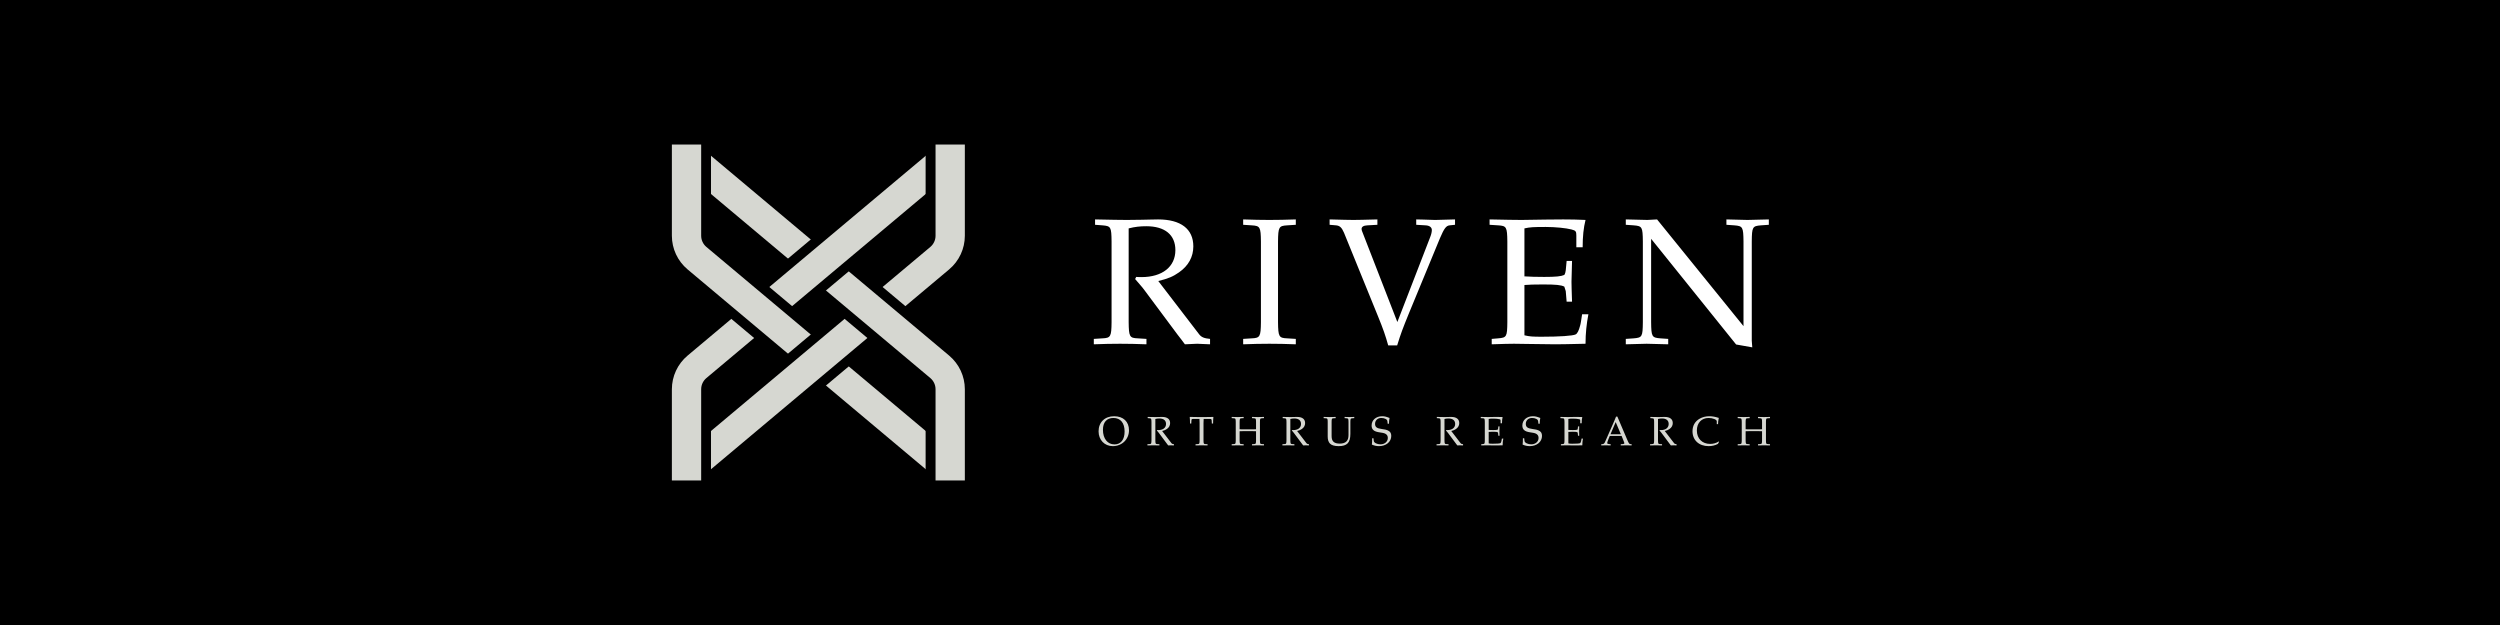
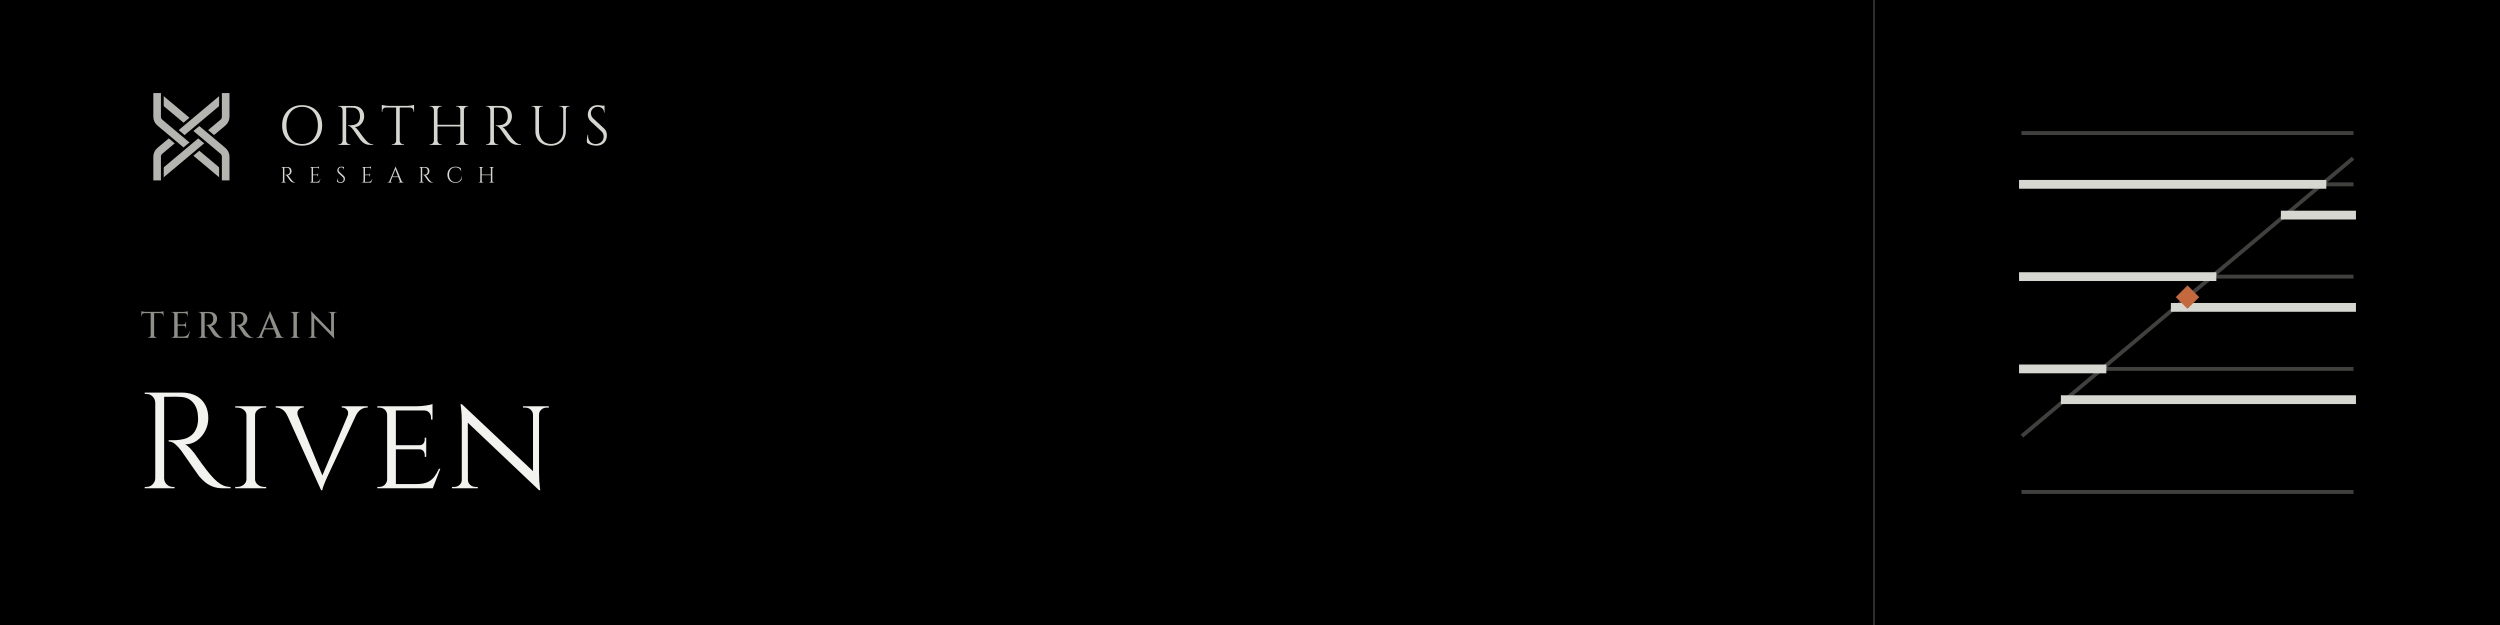
- <svg xmlns="http://www.w3.org/2000/svg" viewBox="0 0 1280 320" width="1280" height="320" role="img" aria-label="Riven by Orthrus Research">
-   <rect width="1280" height="320" fill="#000000" />
-   <g transform="translate(419 160)">
-     <clipPath id="b0c">
+ <svg xmlns="http://www.w3.org/2000/svg" width="1280" height="320" viewBox="0 0 1280 320" role="img" aria-label="Riven, by Orthrus Research">
+   <rect width="1280" height="320" fill="#000" />
+   <svg x="72" y="44" width="52" height="52" viewBox="-100 -100 200 200">
+     <clipPath id="m0c">
      <rect x="-200" y="-100" width="255" height="200" />
    </clipPath>
-     <mask id="b0m" maskUnits="userSpaceOnUse" x="-100" y="-100" width="200" height="200">
-       <rect x="-100" y="-100" width="200" height="200" fill="#fff" />
+     <mask id="m0m" maskUnits="userSpaceOnUse" x="-100" y="-100" width="200" height="200">
+       <rect x="-100" y="-100" width="200" height="200" fill="#D6D7D1" />
      <path d="M22.98 5.05L-22.98 43.62" stroke="#000" stroke-width="25" />
    </mask>
-     <g clip-path="url(#b0c)">
-       <path d="M-67.5 -86L-67.5 -39.3A15 15 0 0 0 -62.14 -27.81L106.39 113.6" fill="none" stroke="#D6D7D1" stroke-width="15" mask="url(#b0m)" />
+     <g clip-path="url(#m0c)">
+       <path d="M-67.5 -86L-67.5 -39.3A15 15 0 0 0 -62.14 -27.81L106.39 113.6" fill="none" stroke="#D6D7D1" stroke-width="15" mask="url(#m0m)" />
    </g>
-     <clipPath id="b1c">
+     <clipPath id="m1c">
      <rect x="-55" y="-100" width="255" height="200" />
    </clipPath>
-     <mask id="b1m" maskUnits="userSpaceOnUse" x="-100" y="-100" width="200" height="200">
-       <rect x="-100" y="-100" width="200" height="200" fill="#fff" />
+     <mask id="m1m" maskUnits="userSpaceOnUse" x="-100" y="-100" width="200" height="200">
+       <rect x="-100" y="-100" width="200" height="200" fill="#D6D7D1" />
      <path d="M22.98 -43.62L-22.98 -5.05" stroke="#000" stroke-width="25" />
    </mask>
-     <g clip-path="url(#b1c)">
-       <path d="M67.5 86L67.5 39.3A15 15 0 0 0 62.14 27.81L-106.39 -113.6" fill="none" stroke="#D6D7D1" stroke-width="15" mask="url(#b1m)" />
+     <g clip-path="url(#m1c)">
+       <path d="M67.5 86L67.5 39.3A15 15 0 0 0 62.14 27.81L-106.39 -113.6" fill="none" stroke="#D6D7D1" stroke-width="15" mask="url(#m1m)" />
    </g>
-     <clipPath id="b2c">
+     <clipPath id="m2c">
      <rect x="-200" y="-100" width="255" height="200" />
    </clipPath>
-     <mask id="b2m" maskUnits="userSpaceOnUse" x="-100" y="-100" width="200" height="200">
-       <rect x="-100" y="-100" width="200" height="200" fill="#fff" />
+     <mask id="m2m" maskUnits="userSpaceOnUse" x="-100" y="-100" width="200" height="200">
+       <rect x="-100" y="-100" width="200" height="200" fill="#D6D7D1" />
      <path d="M-51.98 -19.28L-6.02 19.28" stroke="#000" stroke-width="25" />
    </mask>
-     <g clip-path="url(#b2c)">
-       <path d="M-67.5 86L-67.5 39.3A15 15 0 0 1 -62.14 27.81L106.39 -113.6" fill="none" stroke="#D6D7D1" stroke-width="15" mask="url(#b2m)" />
+     <g clip-path="url(#m2c)">
+       <path d="M-67.5 86L-67.5 39.3A15 15 0 0 1 -62.14 27.81L106.39 -113.6" fill="none" stroke="#D6D7D1" stroke-width="15" mask="url(#m2m)" />
    </g>
-     <clipPath id="b3c">
+     <clipPath id="m3c">
      <rect x="-55" y="-100" width="255" height="200" />
    </clipPath>
-     <mask id="b3m" maskUnits="userSpaceOnUse" x="-100" y="-100" width="200" height="200">
-       <rect x="-100" y="-100" width="200" height="200" fill="#fff" />
+     <mask id="m3m" maskUnits="userSpaceOnUse" x="-100" y="-100" width="200" height="200">
+       <rect x="-100" y="-100" width="200" height="200" fill="#D6D7D1" />
      <path d="M6.02 -19.28L51.98 19.28" stroke="#000" stroke-width="25" />
    </mask>
-     <g clip-path="url(#b3c)">
-       <path d="M67.5 -86L67.5 -39.3A15 15 0 0 1 62.14 -27.81L-106.39 113.6" fill="none" stroke="#D6D7D1" stroke-width="15" mask="url(#b3m)" />
+     <g clip-path="url(#m3c)">
+       <path d="M67.5 -86L67.5 -39.3A15 15 0 0 1 62.14 -27.81L-106.39 113.6" fill="none" stroke="#D6D7D1" stroke-width="15" mask="url(#m3m)" />
+     </g>
+   </svg>
+   <g transform="translate(142.45 74.19)">
+     <g fill="#d6d7d1">
+       <path transform="translate(0.00 0.00) scale(0.02852 -0.02852)" d="M429,714Q536,714 617,668.5Q698,623 743.5,541Q789,459 789,350Q789,241 743.5,159Q698,77 617,31.5Q536,-14 429,-14Q323,-14 242,31.5Q161,77 115.5,159Q70,241 70,350Q70,459 115.5,541Q161,623 242,668.5Q323,714 429,714ZM429,16Q514,16 577.5,58Q641,100 676.5,175Q712,250 712,350Q712,450 676.5,525Q641,600 577.5,642Q514,684 429,684Q345,684 281.5,642Q218,600 182.5,525Q147,450 147,350Q147,250 182.5,175Q218,100 281.5,58Q345,16 429,16Z" />
+       <path transform="translate(29.03 0.00) scale(0.02852 -0.02852)" d="M189,700L330,700Q375,700 411.5,687Q448,674 473,649.5Q498,625 511.5,590.5Q525,556 525,512Q525,464 502.5,420Q480,376 441.5,348.5Q403,321 355,321Q372,314 392,292.5Q412,271 427,251Q427,251 440.5,231.5Q454,212 474.5,184Q495,156 516,129Q537,102 552,86Q572,64 592,47Q612,30 635.5,20Q659,10 688,10L688,0L633,0Q587,0 553.5,14Q520,28 497,48.5Q474,69 458,88Q455,92 441.5,111Q428,130 409.5,156.5Q391,183 373,209Q355,235 342,253.5Q329,272 327,275Q308,300 285,321Q262,342 235,342L235,352Q235,352 250.5,351.5Q266,351 288,352Q314,353 345,360Q376,367 403,389Q430,411 444,456Q447,467 449,483.5Q451,500 450,516Q449,584 415.5,624.5Q382,665 326,668Q298,670 268.5,669.5Q239,669 219,669Q199,669 199,669Q199,670 196.5,677.5Q194,685 191.5,692.5Q189,700 189,700ZM202,700L202,0L137,0L137,700L202,700ZM140,73L140,0L60,0L60,10Q60,10 66.5,10Q73,10 73,10Q99,10 117.5,28.5Q136,47 137,73L140,73ZM140,627L137,627Q136,653 117.5,671.5Q99,690 73,690Q73,690 66.5,690Q60,690 60,690L60,700L140,700L140,627ZM199,73L202,73Q202,47 221,28.5Q240,10 266,10Q266,10 272,10Q278,10 278,10L278,0L199,0L199,73Z" />
+       <path transform="translate(52.47 0.00) scale(0.02852 -0.02852)" d="M342,697L342,0L277,0L277,697L342,697ZM599,701L599,671L20,671L20,701L599,701ZM599,674L599,593L589,594L589,611Q589,636 571.5,653Q554,670 530,671L530,674L599,674ZM599,719L599,690L477,701Q499,701 523.5,704Q548,707 569,711Q590,715 599,719ZM280,73L280,0L200,0L200,10Q200,10 206.5,10Q213,10 213,10Q239,10 257.5,28.5Q276,47 277,73L280,73ZM339,73L342,73Q343,47 361.5,28.5Q380,10 406,10Q406,10 412.5,10Q419,10 419,10L419,0L339,0L339,73ZM89,674L89,671Q64,670 47,653Q30,636 30,611L30,594L20,593L20,674L89,674ZM20,719Q30,715 50.5,711Q71,707 96,704Q121,701 142,701L20,690L20,719Z" />
+       <path transform="translate(75.80 0.00) scale(0.02852 -0.02852)" d="M676,700L676,0L611,0L611,700L676,700ZM202,700L202,0L137,0L137,700L202,700ZM620,361L620,331L192,331L192,361L620,361ZM140,73L140,0L60,0L60,10Q60,10 66.5,10Q73,10 73,10Q99,10 117.5,28.5Q136,47 137,73L140,73ZM140,627L137,627Q136,653 117.5,671.5Q99,690 73,690Q73,690 66.5,690Q60,690 60,690L60,700L140,700L140,627ZM199,73L202,73Q203,47 221.5,28.5Q240,10 266,10Q266,10 272,10Q278,10 279,10L279,0L199,0L199,73ZM199,627L199,700L279,700L279,690Q278,690 272,690Q266,690 266,690Q240,690 221.5,671.5Q203,653 202,627L199,627ZM614,73L614,0L534,0L534,10Q535,10 541,10Q547,10 547,10Q573,10 592,28.5Q611,47 611,73L614,73ZM614,627L611,627Q611,653 592,671.5Q573,690 547,690Q547,690 541,690Q535,690 534,690L534,700L614,700L614,627ZM673,73L676,73Q677,47 695.5,28.5Q714,10 740,10Q740,10 746.5,10Q753,10 753,10L753,0L673,0L673,73ZM673,627L673,700L753,700L753,690Q753,690 746.5,690Q740,690 740,690Q714,690 695.5,671.5Q677,653 676,627L673,627Z" />
+       <path transform="translate(104.68 0.00) scale(0.02852 -0.02852)" d="M189,700L330,700Q375,700 411.5,687Q448,674 473,649.5Q498,625 511.5,590.5Q525,556 525,512Q525,464 502.5,420Q480,376 441.5,348.5Q403,321 355,321Q372,314 392,292.5Q412,271 427,251Q427,251 440.5,231.5Q454,212 474.5,184Q495,156 516,129Q537,102 552,86Q572,64 592,47Q612,30 635.5,20Q659,10 688,10L688,0L633,0Q587,0 553.5,14Q520,28 497,48.5Q474,69 458,88Q455,92 441.5,111Q428,130 409.5,156.5Q391,183 373,209Q355,235 342,253.5Q329,272 327,275Q308,300 285,321Q262,342 235,342L235,352Q235,352 250.5,351.5Q266,351 288,352Q314,353 345,360Q376,367 403,389Q430,411 444,456Q447,467 449,483.5Q451,500 450,516Q449,584 415.5,624.5Q382,665 326,668Q298,670 268.5,669.5Q239,669 219,669Q199,669 199,669Q199,670 196.5,677.5Q194,685 191.5,692.5Q189,700 189,700ZM202,700L202,0L137,0L137,700L202,700ZM140,73L140,0L60,0L60,10Q60,10 66.5,10Q73,10 73,10Q99,10 117.5,28.5Q136,47 137,73L140,73ZM140,627L137,627Q136,653 117.5,671.5Q99,690 73,690Q73,690 66.5,690Q60,690 60,690L60,700L140,700L140,627ZM199,73L202,73Q202,47 221,28.5Q240,10 266,10Q266,10 272,10Q278,10 278,10L278,0L199,0L199,73Z" />
+       <path transform="translate(128.27 0.00) scale(0.02852 -0.02852)" d="M184,700L184,260Q184,188 210.5,133Q237,78 285,47.5Q333,17 396,17Q463,17 513,46Q563,75 591,126.5Q619,178 619,247L619,700L666,700L666,247Q666,169 632.5,110.5Q599,52 538,19Q477,-14 396,-14Q313,-14 250.5,18.5Q188,51 153.5,109.5Q119,168 119,246L119,700L184,700ZM122,700L122,640L119,640Q119,662 103.5,676Q88,690 66,690Q66,690 58,690Q50,690 50,690L50,700L122,700ZM253,700L253,690Q253,690 245,690Q237,690 237,690Q215,690 199.5,676Q184,662 184,640L182,640L182,700L253,700ZM622,700L622,640L619,640Q619,662 603.5,676Q588,690 566,690Q566,690 558,690Q550,690 550,690L550,700L622,700ZM735,700L735,690Q735,690 727,690Q719,690 719,690Q697,690 681.5,676Q666,662 666,640L664,640L664,700L735,700Z" />
+       <path transform="translate(156.35 0.00) scale(0.02852 -0.02852)" d="M251,714Q267,714 285.5,712Q304,710 321.5,706.5Q339,703 353.5,699.5Q368,696 376,692L376,581L367,581Q367,629 334,656.5Q301,684 254,684Q199,684 165,649.5Q131,615 131,569Q131,550 139.5,524.5Q148,499 171,477L368,295Q398,267 408,235Q418,203 418,173Q418,90 367.5,38Q317,-14 231,-14Q207,-14 174.5,-9Q142,-4 111.5,8.5Q81,21 61,41Q58,57 58,81Q58,105 62,131.5Q66,158 73,180L82,180Q77,129 95,91Q113,53 147.5,33.5Q182,14 226,16Q281,19 320.5,54.5Q360,90 360,150Q360,179 350,202.5Q340,226 321,243L129,421Q99,449 87,482.5Q75,516 75,545Q75,587 95,626Q115,665 154.5,689.5Q194,714 251,714ZM376,704L376,683L300,683L300,704L376,704Z" />
    </g>
  </g>
-   <g font-family="Baskerville, 'Iowan Old Style', 'Palatino Linotype', 'Book Antiqua', Palatino, serif" text-rendering="geometricPrecision">
-     <text x="558" y="176" font-size="92" letter-spacing="14" fill="#FFFFFF">RIVEN</text>
-     <text x="562" y="228" font-size="21" letter-spacing="8.5" fill="#D6D7D1">ORTHRUS RESEARCH</text>
+   <g transform="translate(143.29 93.48)">
+     <g fill="#d6d7d1">
+       <path transform="translate(0.00 0.00) scale(0.01141 -0.01141)" d="M189,700L330,700Q375,700 411.5,687Q448,674 473,649.5Q498,625 511.5,590.5Q525,556 525,512Q525,464 502.5,420Q480,376 441.5,348.5Q403,321 355,321Q372,314 392,292.5Q412,271 427,251Q427,251 440.5,231.5Q454,212 474.5,184Q495,156 516,129Q537,102 552,86Q572,64 592,47Q612,30 635.5,20Q659,10 688,10L688,0L633,0Q587,0 553.5,14Q520,28 497,48.5Q474,69 458,88Q455,92 441.5,111Q428,130 409.5,156.5Q391,183 373,209Q355,235 342,253.5Q329,272 327,275Q308,300 285,321Q262,342 235,342L235,352Q235,352 250.5,351.5Q266,351 288,352Q314,353 345,360Q376,367 403,389Q430,411 444,456Q447,467 449,483.5Q451,500 450,516Q449,584 415.5,624.5Q382,665 326,668Q298,670 268.5,669.5Q239,669 219,669Q199,669 199,669Q199,670 196.5,677.5Q194,685 191.5,692.5Q189,700 189,700ZM202,700L202,0L137,0L137,700L202,700ZM140,73L140,0L60,0L60,10Q60,10 66.5,10Q73,10 73,10Q99,10 117.5,28.5Q136,47 137,73L140,73ZM140,627L137,627Q136,653 117.5,671.5Q99,690 73,690Q73,690 66.5,690Q60,690 60,690L60,700L140,700L140,627ZM199,73L202,73Q202,47 221,28.5Q240,10 266,10Q266,10 272,10Q278,10 278,10L278,0L199,0L199,73Z" />
+       <path transform="translate(14.68 0.00) scale(0.01141 -0.01141)" d="M202,700L202,0L137,0L137,700L202,700ZM472,31L472,0L199,0L199,31L472,31ZM429,360L429,330L199,330L199,360L429,360ZM472,700L472,669L199,669L199,700L472,700ZM533,162L475,0L309,0L345,31Q398,31 431.5,47.5Q465,64 486,94Q507,124 523,162L533,162ZM429,332L429,266L419,266L419,281Q419,301 405,315.5Q391,330 371,330L371,332L429,332ZM429,424L429,358L371,358L371,360Q391,361 405,375.5Q419,390 419,410L419,424L429,424ZM472,672L472,592L462,592L462,610Q462,634 445,651.5Q428,669 403,670L403,672L472,672ZM472,718L472,689L350,700Q372,700 396.5,703Q421,706 442,710Q463,714 472,718ZM140,73L140,0L60,0L60,10Q60,10 66.5,10Q73,10 73,10Q99,10 117.5,28.5Q136,47 137,73L140,73ZM140,627L137,627Q137,653 118,671.5Q99,690 73,690Q73,690 67,690Q61,690 61,690L60,700L140,700L140,627Z" />
+       <path transform="translate(28.56 0.00) scale(0.01141 -0.01141)" d="M251,714Q267,714 285.5,712Q304,710 321.5,706.5Q339,703 353.5,699.5Q368,696 376,692L376,581L367,581Q367,629 334,656.5Q301,684 254,684Q199,684 165,649.5Q131,615 131,569Q131,550 139.5,524.5Q148,499 171,477L368,295Q398,267 408,235Q418,203 418,173Q418,90 367.5,38Q317,-14 231,-14Q207,-14 174.5,-9Q142,-4 111.5,8.5Q81,21 61,41Q58,57 58,81Q58,105 62,131.5Q66,158 73,180L82,180Q77,129 95,91Q113,53 147.5,33.5Q182,14 226,16Q281,19 320.5,54.5Q360,90 360,150Q360,179 350,202.5Q340,226 321,243L129,421Q99,449 87,482.5Q75,516 75,545Q75,587 95,626Q115,665 154.5,689.5Q194,714 251,714ZM376,704L376,683L300,683L300,704L376,704Z" />
+       <path transform="translate(41.28 0.00) scale(0.01141 -0.01141)" d="M202,700L202,0L137,0L137,700L202,700ZM472,31L472,0L199,0L199,31L472,31ZM429,360L429,330L199,330L199,360L429,360ZM472,700L472,669L199,669L199,700L472,700ZM533,162L475,0L309,0L345,31Q398,31 431.5,47.5Q465,64 486,94Q507,124 523,162L533,162ZM429,332L429,266L419,266L419,281Q419,301 405,315.5Q391,330 371,330L371,332L429,332ZM429,424L429,358L371,358L371,360Q391,361 405,375.5Q419,390 419,410L419,424L429,424ZM472,672L472,592L462,592L462,610Q462,634 445,651.5Q428,669 403,670L403,672L472,672ZM472,718L472,689L350,700Q372,700 396.5,703Q421,706 442,710Q463,714 472,718ZM140,73L140,0L60,0L60,10Q60,10 66.5,10Q73,10 73,10Q99,10 117.5,28.5Q136,47 137,73L140,73ZM140,627L137,627Q137,653 118,671.5Q99,690 73,690Q73,690 67,690Q61,690 61,690L60,700L140,700L140,627Z" />
+       <path transform="translate(55.16 0.00) scale(0.01141 -0.01141)" d="M359,714L655,6L570,6L339,619L359,714ZM144,73Q137,53 142,39Q147,25 158.5,17.5Q170,10 182,10L191,10L191,0L-10,0L-10,10Q-10,10 -5.5,10Q-1,10 -1,10Q22,10 46.5,24.5Q71,39 87,73L144,73ZM359,714L368,644L117,3L57,3L313,611Q313,611 318.5,623.5Q324,636 331.5,654Q339,672 344.5,689Q350,706 350,714L359,714ZM500,273L500,243L187,243L187,273L500,273ZM545,73L627,73Q642,39 667,24.5Q692,10 715,10Q715,10 719,10Q723,10 723,10L723,0L498,0L498,10L507,10Q526,10 541,26.5Q556,43 545,73Z" />
+       <path transform="translate(70.58 0.00) scale(0.01141 -0.01141)" d="M189,700L330,700Q375,700 411.5,687Q448,674 473,649.5Q498,625 511.5,590.5Q525,556 525,512Q525,464 502.5,420Q480,376 441.5,348.5Q403,321 355,321Q372,314 392,292.5Q412,271 427,251Q427,251 440.5,231.5Q454,212 474.5,184Q495,156 516,129Q537,102 552,86Q572,64 592,47Q612,30 635.5,20Q659,10 688,10L688,0L633,0Q587,0 553.5,14Q520,28 497,48.5Q474,69 458,88Q455,92 441.5,111Q428,130 409.5,156.5Q391,183 373,209Q355,235 342,253.5Q329,272 327,275Q308,300 285,321Q262,342 235,342L235,352Q235,352 250.5,351.5Q266,351 288,352Q314,353 345,360Q376,367 403,389Q430,411 444,456Q447,467 449,483.5Q451,500 450,516Q449,584 415.5,624.5Q382,665 326,668Q298,670 268.5,669.5Q239,669 219,669Q199,669 199,669Q199,670 196.5,677.5Q194,685 191.5,692.5Q189,700 189,700ZM202,700L202,0L137,0L137,700L202,700ZM140,73L140,0L60,0L60,10Q60,10 66.5,10Q73,10 73,10Q99,10 117.5,28.5Q136,47 137,73L140,73ZM140,627L137,627Q136,653 117.5,671.5Q99,690 73,690Q73,690 66.5,690Q60,690 60,690L60,700L140,700L140,627ZM199,73L202,73Q202,47 221,28.5Q240,10 266,10Q266,10 272,10Q278,10 278,10L278,0L199,0L199,73Z" />
+       <path transform="translate(85.09 0.00) scale(0.01141 -0.01141)" d="M710,292L698,135Q672,92 632.5,58.5Q593,25 539.5,5.5Q486,-14 417,-14Q313,-13 232,32Q151,77 105.5,158.5Q60,240 60,351Q60,460 105,541.5Q150,623 231.5,668.5Q313,714 423,714Q497,714 556.5,694.5Q616,675 660,646L680,505L671,505Q649,593 581,638.5Q513,684 423,684Q335,684 270.5,642.5Q206,601 170.5,526.5Q135,452 135,352Q135,252 170.5,177Q206,102 269.5,60Q333,18 417,16Q488,16 548.5,42.5Q609,69 650,129.5Q691,190 702,292L710,292Z" />
+       <path transform="translate(101.06 0.00) scale(0.01141 -0.01141)" d="M676,700L676,0L611,0L611,700L676,700ZM202,700L202,0L137,0L137,700L202,700ZM620,361L620,331L192,331L192,361L620,361ZM140,73L140,0L60,0L60,10Q60,10 66.5,10Q73,10 73,10Q99,10 117.5,28.5Q136,47 137,73L140,73ZM140,627L137,627Q136,653 117.5,671.5Q99,690 73,690Q73,690 66.5,690Q60,690 60,690L60,700L140,700L140,627ZM199,73L202,73Q203,47 221.5,28.5Q240,10 266,10Q266,10 272,10Q278,10 279,10L279,0L199,0L199,73ZM199,627L199,700L279,700L279,690Q278,690 272,690Q266,690 266,690Q240,690 221.5,671.5Q203,653 202,627L199,627ZM614,73L614,0L534,0L534,10Q535,10 541,10Q547,10 547,10Q573,10 592,28.5Q611,47 611,73L614,73ZM614,627L611,627Q611,653 592,671.5Q573,690 547,690Q547,690 541,690Q535,690 534,690L534,700L614,700L614,627ZM673,73L676,73Q677,47 695.5,28.5Q714,10 740,10Q740,10 746.5,10Q753,10 753,10L753,0L673,0L673,73ZM673,627L673,700L753,700L753,690Q753,690 746.5,690Q740,690 740,690Q714,690 695.5,671.5Q677,653 676,627L673,627Z" />
+     </g>
  </g>
+   <g transform="translate(72.00 173.00)">
+     <g fill="#8e8f88">
+       <path transform="translate(0.00 0.00) scale(0.019 -0.019)" d="M364,697L364,0L271,0L271,697L364,697ZM617,701L617,667L18,667L18,701L617,701ZM617,670L617,577L607,578L607,593Q607,625 586.5,645.5Q566,666 534,667L534,670L617,670ZM617,719L617,690L495,701Q517,701 541.5,704Q566,707 587,711Q608,715 617,719ZM274,73L274,0L194,0L194,10Q194,10 200.5,10Q207,10 207,10Q233,10 251.5,28.5Q270,47 271,73L274,73ZM361,73L364,73Q365,47 383.5,28.5Q402,10 428,10Q428,10 434.5,10Q441,10 441,10L441,0L361,0L361,73ZM101,670L101,667Q69,666 48.5,645.5Q28,625 28,593L28,578L18,577L18,670L101,670ZM18,719Q28,715 48.5,711Q69,707 94,704Q119,701 140,701L18,690L18,719Z" />
+       <path transform="translate(14.71 0.00) scale(0.019 -0.019)" d="M224,700L224,0L131,0L131,700L224,700ZM492,35L500,0L221,0L221,35L492,35ZM451,362L451,328L221,328L221,362L451,362ZM496,700L496,665L221,665L221,700L496,700ZM557,176L503,0L327,0L363,35Q415,35 450,52.5Q485,70 508,102Q531,134 547,176L557,176ZM451,330L451,254L441,254L441,267Q441,292 424,310Q407,328 381,328L381,330L451,330ZM451,436L451,360L381,360L381,362Q407,363 424,381Q441,399 441,424L441,436L451,436ZM496,668L496,576L486,576L486,592Q486,623 465.5,644Q445,665 413,666L413,668L496,668ZM496,718L496,689L374,700Q396,700 420.5,703Q445,706 466,710Q487,714 496,718ZM134,73L134,0L54,0L54,10Q54,10 60.5,10Q67,10 67,10Q93,10 111.5,28.5Q130,47 131,73L134,73ZM134,627L131,627Q131,653 112,671.5Q93,690 67,690Q67,690 61,690Q55,690 55,690L54,700L134,700L134,627Z" />
+       <path transform="translate(28.52 0.00) scale(0.019 -0.019)" d="M212,700L349,700Q394,700 433,688Q472,676 499.5,652.5Q527,629 543,594Q559,559 559,512Q559,466 538,422.5Q517,379 479.5,351Q442,323 391,321Q413,313 435,290Q457,267 473,245Q473,244 485.5,226Q498,208 517,181.5Q536,155 555.5,129Q575,103 590,86Q610,62 629.5,45.5Q649,29 671.5,19.5Q694,10 722,10L722,0L652,0Q604,0 567,12.5Q530,25 503,46.5Q476,68 457,93Q453,100 440.5,119Q428,138 412.5,162.5Q397,187 382,211Q367,235 356,252.5Q345,270 342,275Q325,302 304,321.5Q283,341 258,342L258,352Q259,352 272.5,351.5Q286,351 304,352Q330,353 359.5,361Q389,369 413.5,392Q438,415 450,460Q453,470 454.5,485Q456,500 455,516Q454,585 420.5,623.5Q387,662 333,664Q310,666 285,665.5Q260,665 242,665Q224,665 222,665Q222,666 219.5,674.5Q217,683 214.5,691.5Q212,700 212,700ZM225,700L225,0L132,0L132,700L225,700ZM135,73L135,0L55,0L55,10Q55,10 61.5,10Q68,10 68,10Q94,10 112.5,28.5Q131,47 132,73L135,73ZM135,627L132,627Q131,653 112.5,671.5Q94,690 68,690Q68,690 61.5,690Q55,690 55,690L55,700L135,700L135,627ZM222,73L225,73Q225,47 244,28.5Q263,10 289,10Q290,10 295.5,10Q301,10 301,10L301,0L222,0L222,73Z" />
+       <path transform="translate(44.02 0.00) scale(0.019 -0.019)" d="M212,700L349,700Q394,700 433,688Q472,676 499.5,652.5Q527,629 543,594Q559,559 559,512Q559,466 538,422.5Q517,379 479.5,351Q442,323 391,321Q413,313 435,290Q457,267 473,245Q473,244 485.5,226Q498,208 517,181.5Q536,155 555.5,129Q575,103 590,86Q610,62 629.5,45.5Q649,29 671.5,19.5Q694,10 722,10L722,0L652,0Q604,0 567,12.5Q530,25 503,46.5Q476,68 457,93Q453,100 440.5,119Q428,138 412.5,162.5Q397,187 382,211Q367,235 356,252.5Q345,270 342,275Q325,302 304,321.5Q283,341 258,342L258,352Q259,352 272.5,351.5Q286,351 304,352Q330,353 359.5,361Q389,369 413.5,392Q438,415 450,460Q453,470 454.5,485Q456,500 455,516Q454,585 420.5,623.5Q387,662 333,664Q310,666 285,665.5Q260,665 242,665Q224,665 222,665Q222,666 219.5,674.5Q217,683 214.5,691.5Q212,700 212,700ZM225,700L225,0L132,0L132,700L225,700ZM135,73L135,0L55,0L55,10Q55,10 61.5,10Q68,10 68,10Q94,10 112.5,28.5Q131,47 132,73L135,73ZM135,627L132,627Q131,653 112.5,671.5Q94,690 68,690Q68,690 61.5,690Q55,690 55,690L55,700L135,700L135,627ZM222,73L225,73Q225,47 244,28.5Q263,10 289,10Q290,10 295.5,10Q301,10 301,10L301,0L222,0L222,73Z" />
+       <path transform="translate(59.53 0.00) scale(0.019 -0.019)" d="M357,716L664,6L547,6L324,588L357,716ZM142,73Q135,53 140,39Q145,25 156.5,17.5Q168,10 180,10L189,10L189,0L-16,0L-16,10Q-16,10 -11.5,10Q-7,10 -7,10Q16,10 40.5,24.5Q65,39 81,73L142,73ZM357,716L365,629L115,3L50,3L307,604Q308,606 314.5,619.5Q321,633 328.5,652Q336,671 342,689Q348,707 348,716L357,716ZM486,261L486,227L180,227L180,261L486,261ZM521,73L634,73Q650,39 674.5,24.5Q699,10 722,10Q722,10 726,10Q730,10 730,10L730,0L474,0L474,10L483,10Q503,10 518,26.5Q533,43 521,73Z" />
+       <path transform="translate(75.75 0.00) scale(0.019 -0.019)" d="M224,700L224,0L131,0L131,700L224,700ZM134,73L134,0L54,0L54,10Q54,10 60.5,10Q67,10 67,10Q93,10 111.5,28.5Q130,47 131,73L134,73ZM134,627L131,627Q130,653 111.5,671.5Q93,690 67,690Q67,690 60.5,690Q54,690 54,690L54,700L134,700L134,627ZM221,73L224,73Q225,47 243.5,28.5Q262,10 288,10Q288,10 294,10Q300,10 301,10L301,0L221,0L221,73ZM221,627L221,700L301,700L301,690Q300,690 294,690Q288,690 288,690Q262,690 243.5,671.5Q225,653 224,627L221,627Z" />
+       <path transform="translate(85.14 0.00) scale(0.019 -0.019)" d="M120,715L720,99L730,-14L130,601L120,715ZM123,71L123,0L40,0L40,10Q40,10 49,10Q58,10 59,10Q84,10 102,28Q120,46 120,71L123,71ZM198,71Q198,46 216,28Q234,10 259,10Q260,10 269,10Q278,10 278,10L278,0L195,0L195,71L198,71ZM120,715L197,627L198,0L120,0L120,590Q120,643 115,679Q110,715 110,715L120,715ZM729,700L729,114Q729,80 731.5,50.5Q734,21 736.5,3.5Q739,-14 739,-14L730,-14L652,75L652,700L729,700ZM809,700L809,690Q809,690 800,690Q791,690 791,690Q766,690 748,672.5Q730,655 729,629L726,629L726,700L809,700ZM571,700L654,700L654,629L652,629Q651,655 633.5,672.5Q616,690 590,690Q590,690 581,690Q572,690 571,690L571,700Z" />
+     </g>
+   </g>
+   <g transform="translate(69.90 250.00)">
+     <g fill="#f2f2ee">
+       <path transform="translate(0.00 0.00) scale(0.07 -0.07)" d="M189,700L330,700Q375,700 411.5,687Q448,674 473,649.5Q498,625 511.5,590.5Q525,556 525,512Q525,464 502.5,420Q480,376 441.5,348.5Q403,321 355,321Q372,314 392,292.5Q412,271 427,251Q427,251 440.5,231.5Q454,212 474.5,184Q495,156 516,129Q537,102 552,86Q572,64 592,47Q612,30 635.5,20Q659,10 688,10L688,0L633,0Q587,0 553.5,14Q520,28 497,48.5Q474,69 458,88Q455,92 441.5,111Q428,130 409.5,156.5Q391,183 373,209Q355,235 342,253.5Q329,272 327,275Q308,300 285,321Q262,342 235,342L235,352Q235,352 250.5,351.5Q266,351 288,352Q314,353 345,360Q376,367 403,389Q430,411 444,456Q447,467 449,483.5Q451,500 450,516Q449,584 415.5,624.5Q382,665 326,668Q298,670 268.5,669.5Q239,669 219,669Q199,669 199,669Q199,670 196.5,677.5Q194,685 191.5,692.5Q189,700 189,700ZM202,700L202,0L137,0L137,700L202,700ZM140,73L140,0L60,0L60,10Q60,10 66.5,10Q73,10 73,10Q99,10 117.5,28.5Q136,47 137,73L140,73ZM140,627L137,627Q136,653 117.5,671.5Q99,690 73,690Q73,690 66.5,690Q60,690 60,690L60,700L140,700L140,627ZM199,73L202,73Q202,47 221,28.5Q240,10 266,10Q266,10 272,10Q278,10 278,10L278,0L199,0L199,73Z" />
+       <path transform="translate(46.69 0.00) scale(0.07 -0.07)" d="M200,600L200,0L137,0L137,600L200,600ZM140,64L140,0L55,0L55,10Q55,10 62,10Q69,10 69,10Q97,10 116.5,26Q136,42 137,64L140,64ZM197,64L200,64Q201,42 220.5,26Q240,10 268,10Q268,10 274.5,10Q281,10 281,10L282,0L197,0L197,64ZM197,536L197,600L282,600L281,590Q281,590 274.5,590Q268,590 268,590Q240,590 220.5,574.5Q201,559 200,536L197,536ZM140,536L137,536Q136,559 116.5,574.5Q97,590 69,590Q68,590 61.5,590Q55,590 55,590L55,600L140,600L140,536Z" />
+       <path transform="translate(71.61 0.00) scale(0.07 -0.07)" d="M327,-14L52,594L131,594L344,75L327,-14ZM327,-14L320,55L549,597L612,597L375,89Q375,89 369.5,77Q364,65 356.5,47.5Q349,30 343,13Q337,-4 336,-14L327,-14ZM520,527Q531,557 517,573.5Q503,590 485,590L478,590L478,600L668,600L668,590Q668,590 664,590Q660,590 660,590Q639,590 617,575.5Q595,561 579,527L520,527ZM158,527L82,527Q67,561 45,575.5Q23,590 3,590Q3,590 -1,590Q-5,590 -5,590L-5,600L200,600L200,590L192,590Q175,590 161.5,573.5Q148,557 158,527Z" />
+       <path transform="translate(119.42 0.00) scale(0.07 -0.07)" d="M191,600L191,0L127,0L127,600L191,600ZM460,31L458,0L189,0L189,31L460,31ZM413,315L413,285L189,285L189,315L413,315ZM459,600L459,569L189,569L189,600L459,600ZM516,143L461,0L309,0L343,31Q393,31 423.5,45.5Q454,60 473,85.5Q492,111 506,143L516,143ZM413,287L413,230L402,230L402,243Q402,260 392,272.5Q382,285 361,285L361,287L413,287ZM413,370L413,313L361,313L361,315Q382,315 392,327.5Q402,340 402,357L402,370L413,370ZM459,572L459,503L448,503L448,518Q448,539 434.5,554Q421,569 398,569L398,572L459,572ZM459,616L459,590L345,600Q376,600 411,605.5Q446,611 459,616ZM129,64L142,0L55,0L55,10Q55,10 62,10Q69,10 69,10Q94,10 110,26Q126,42 127,64L129,64ZM129,537L127,537Q126,560 110,575Q94,590 69,590Q69,590 62,590Q55,590 55,590L55,600L142,600L129,537Z" />
+       <path transform="translate(159.04 0.00) scale(0.07 -0.07)" d="M108,615L662,93L672,-14L118,511L108,615ZM110,62L110,0L35,0L35,10Q35,10 43.5,10Q52,10 52,10Q75,10 91,25Q107,40 107,62L110,62ZM152,62Q152,40 168.5,25Q185,10 207,10Q207,10 215.5,10Q224,10 224,10L224,0L149,0L149,62L152,62ZM108,615L151,559L152,0L107,0L107,490Q107,541 102.5,578Q98,615 98,615L108,615ZM672,600L672,114Q672,82 674,52.5Q676,23 678.5,4.5Q681,-14 681,-14L672,-14L628,39L628,600L672,600ZM669,538L669,600L744,600L744,590Q744,590 735.5,590Q727,590 727,590Q705,590 688.5,575Q672,560 672,538L669,538ZM628,538Q627,560 611,575Q595,590 572,590Q572,590 563.5,590Q555,590 555,590L555,600L630,600L630,538L628,538Z" />
+     </g>
+   </g>
+   <rect x="959" y="0" width="1" height="320" fill="rgba(214,215,209,0.22)" />
+   <path d="M1036 68.13L1204 68.13" fill="none" stroke="rgba(214,215,209,0.3)" stroke-width="2" stroke-linecap="square" stroke-linejoin="miter" stroke-miterlimit="4" />
+   <path d="M1188.82 94.38L1204 94.38" fill="none" stroke="rgba(214,215,209,0.3)" stroke-width="2" stroke-linecap="square" stroke-linejoin="miter" stroke-miterlimit="4" />
+   <path d="M1036 94.38L1188.82 94.38" fill="none" stroke="#d6d7d1" stroke-width="4.5" stroke-linecap="square" stroke-linejoin="miter" stroke-miterlimit="4" />
+   <path d="M1170.05 110.13L1204 110.13" fill="none" stroke="#d6d7d1" stroke-width="4.5" stroke-linecap="square" stroke-linejoin="miter" stroke-miterlimit="4" />
+   <path d="M1132.51 141.63L1204 141.63" fill="none" stroke="rgba(214,215,209,0.3)" stroke-width="2" stroke-linecap="square" stroke-linejoin="miter" stroke-miterlimit="4" />
+   <path d="M1036 141.63L1132.51 141.63" fill="none" stroke="#d6d7d1" stroke-width="4.5" stroke-linecap="square" stroke-linejoin="miter" stroke-miterlimit="4" />
+   <path d="M1113.74 157.38L1204 157.38" fill="none" stroke="#d6d7d1" stroke-width="4.5" stroke-linecap="square" stroke-linejoin="miter" stroke-miterlimit="4" />
+   <path d="M1076.2 188.88L1204 188.88" fill="none" stroke="rgba(214,215,209,0.3)" stroke-width="2" stroke-linecap="square" stroke-linejoin="miter" stroke-miterlimit="4" />
+   <path d="M1036 188.88L1076.2 188.88" fill="none" stroke="#d6d7d1" stroke-width="4.5" stroke-linecap="square" stroke-linejoin="miter" stroke-miterlimit="4" />
+   <path d="M1057.43 204.63L1204 204.63" fill="none" stroke="#d6d7d1" stroke-width="4.5" stroke-linecap="square" stroke-linejoin="miter" stroke-miterlimit="4" />
+   <path d="M1036 251.88L1204 251.88" fill="none" stroke="rgba(214,215,209,0.3)" stroke-width="2" stroke-linecap="square" stroke-linejoin="miter" stroke-miterlimit="4" />
+   <path d="M1036 222.61L1204 81.64" fill="none" stroke="rgba(214,215,209,0.3)" stroke-width="2" stroke-linecap="square" stroke-linejoin="miter" stroke-miterlimit="4" />
+   <path d="M1120 146.13L1126 152.13L1120 158.13L1114 152.13Z" fill="#c4693d" />
</svg>
